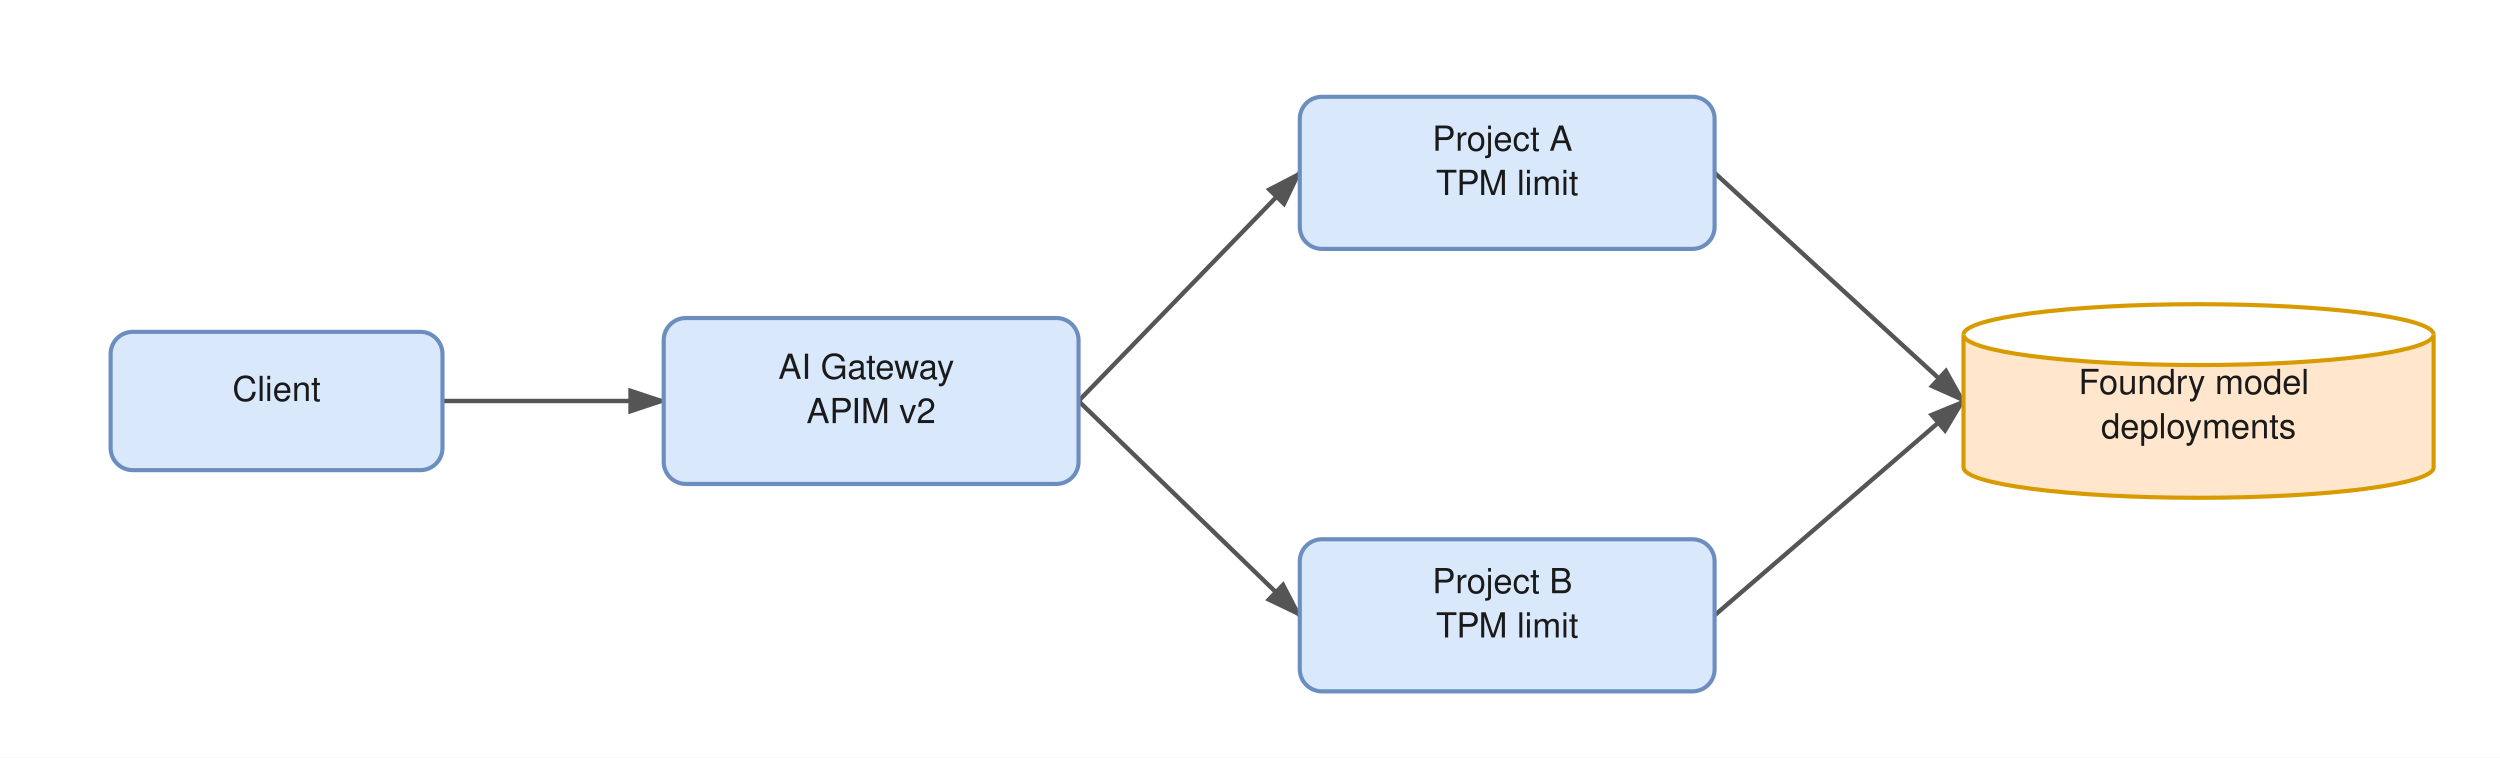
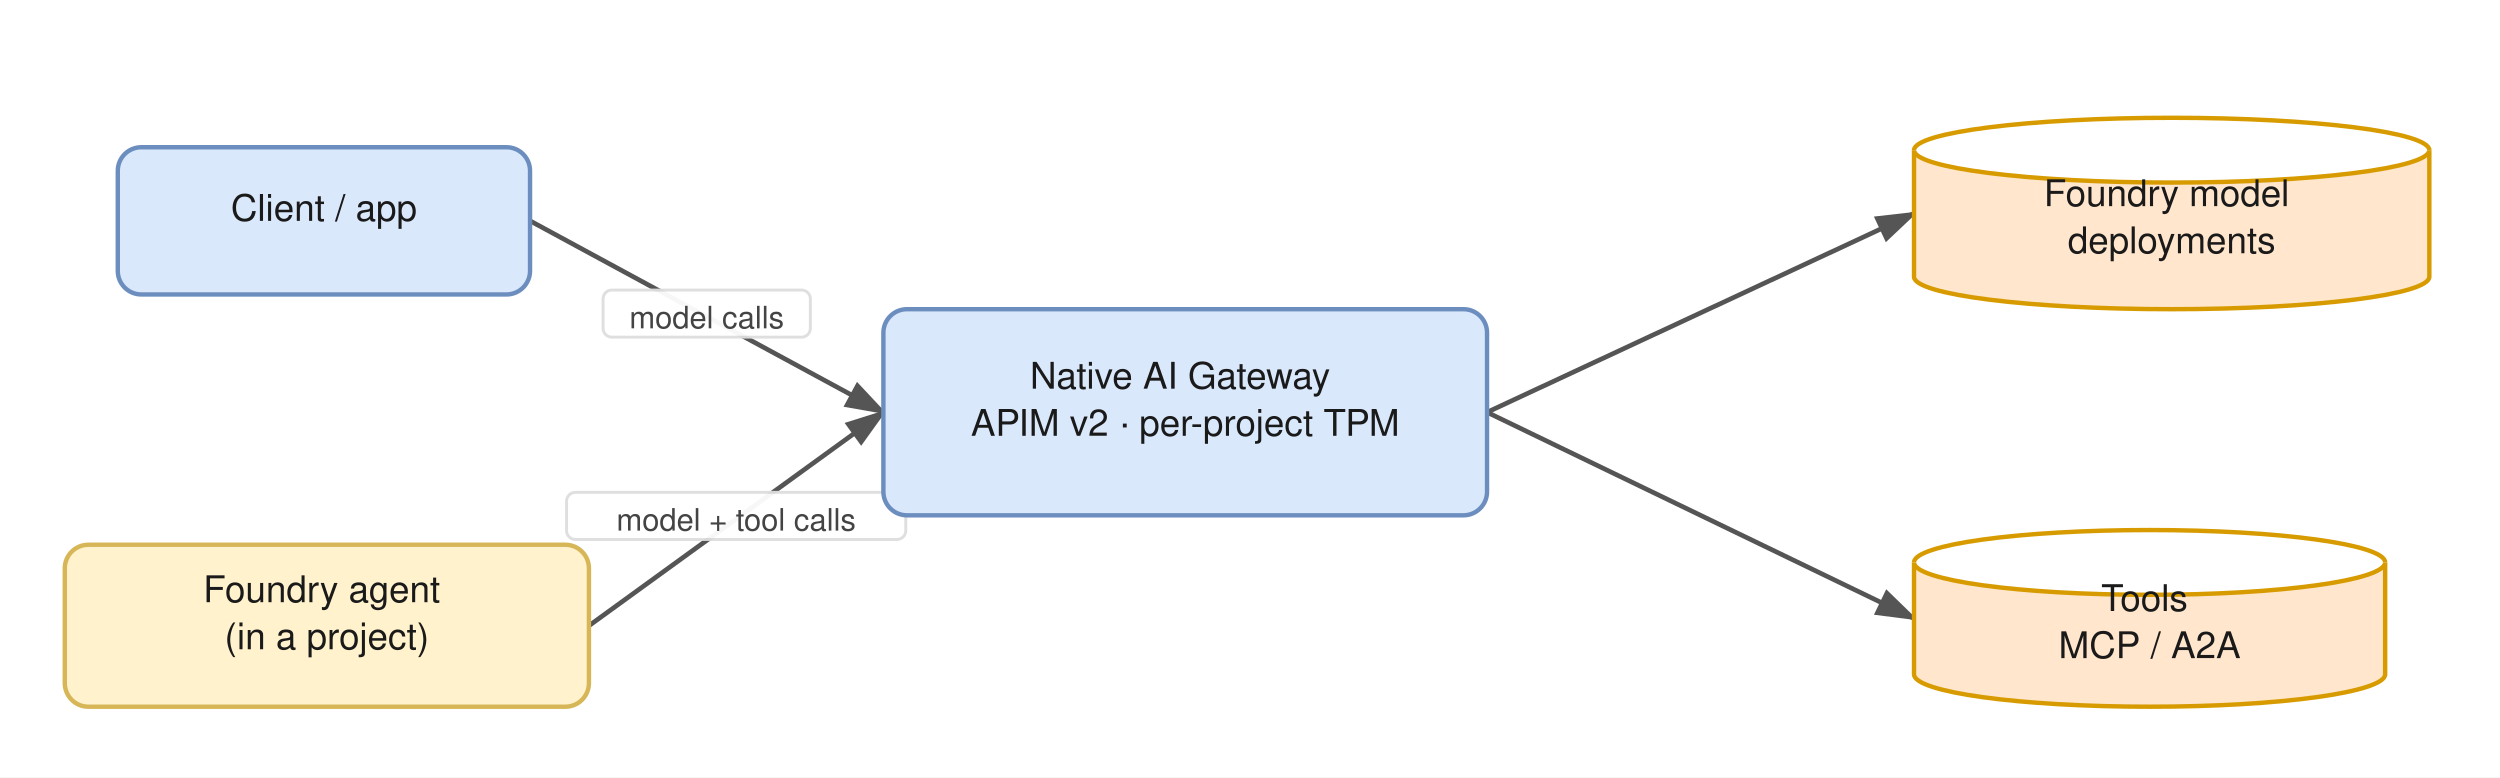
- <svg xmlns="http://www.w3.org/2000/svg" width="904" height="274" viewBox="0 0 904 274" content="&lt;mxfile host=&quot;app.diagrams.net&quot; type=&quot;device&quot;&gt;&lt;diagram id=&quot;page1&quot; name=&quot;Page-1&quot;&gt;&lt;mxGraphModel dx=&quot;900&quot; dy=&quot;600&quot; grid=&quot;0&quot; gridSize=&quot;10&quot; guides=&quot;1&quot; tooltips=&quot;1&quot; connect=&quot;1&quot; arrows=&quot;1&quot; fold=&quot;1&quot; page=&quot;1&quot; pageScale=&quot;1&quot; pageWidth=&quot;850&quot; pageHeight=&quot;500&quot; math=&quot;0&quot; shadow=&quot;0&quot;&gt;&lt;root&gt;&lt;mxCell id=&quot;0&quot;/&gt;&lt;mxCell id=&quot;1&quot; parent=&quot;0&quot;/&gt;&lt;mxCell id=&quot;Client&quot; value=&quot;Client&quot; style=&quot;rounded=1;whiteSpace=wrap;html=1;fillColor=#dae8fc;strokeColor=#6c8ebf;&quot; vertex=&quot;1&quot; parent=&quot;1&quot;&gt;&lt;mxGeometry x=&quot;40&quot; y=&quot;120&quot; width=&quot;120&quot; height=&quot;50&quot; as=&quot;geometry&quot;/&gt;&lt;/mxCell&gt;&lt;mxCell id=&quot;GW&quot; value=&quot;AI Gateway&amp;amp;#10;APIM v2&quot; style=&quot;rounded=1;whiteSpace=wrap;html=1;fillColor=#dae8fc;strokeColor=#6c8ebf;&quot; vertex=&quot;1&quot; parent=&quot;1&quot;&gt;&lt;mxGeometry x=&quot;240&quot; y=&quot;115&quot; width=&quot;150&quot; height=&quot;60&quot; as=&quot;geometry&quot;/&gt;&lt;/mxCell&gt;&lt;mxCell id=&quot;P1&quot; value=&quot;Project A&amp;amp;#10;TPM limit&quot; style=&quot;rounded=1;whiteSpace=wrap;html=1;fillColor=#dae8fc;strokeColor=#6c8ebf;&quot; vertex=&quot;1&quot; parent=&quot;1&quot;&gt;&lt;mxGeometry x=&quot;470&quot; y=&quot;35&quot; width=&quot;150&quot; height=&quot;55&quot; as=&quot;geometry&quot;/&gt;&lt;/mxCell&gt;&lt;mxCell id=&quot;P2&quot; value=&quot;Project B&amp;amp;#10;TPM limit&quot; style=&quot;rounded=1;whiteSpace=wrap;html=1;fillColor=#dae8fc;strokeColor=#6c8ebf;&quot; vertex=&quot;1&quot; parent=&quot;1&quot;&gt;&lt;mxGeometry x=&quot;470&quot; y=&quot;195&quot; width=&quot;150&quot; height=&quot;55&quot; as=&quot;geometry&quot;/&gt;&lt;/mxCell&gt;&lt;mxCell id=&quot;M&quot; value=&quot;Foundry model&amp;amp;#10;deployments&quot; style=&quot;shape=cylinder3;whiteSpace=wrap;html=1;boundedLbl=1;backgroundOutline=1;fillColor=#ffe6cc;strokeColor=#d79b00;&quot; vertex=&quot;1&quot; parent=&quot;1&quot;&gt;&lt;mxGeometry x=&quot;710&quot; y=&quot;110&quot; width=&quot;170&quot; height=&quot;70&quot; as=&quot;geometry&quot;/&gt;&lt;/mxCell&gt;&lt;mxCell id=&quot;e0&quot; value=&quot;&quot; style=&quot;endArrow=classic;html=1;strokeColor=#555555;exitX=1.0;exitY=0.5;exitDx=0;exitDy=0;entryX=0.0;entryY=0.5;entryDx=0;entryDy=0;&quot; edge=&quot;1&quot; parent=&quot;1&quot; source=&quot;Client&quot; target=&quot;GW&quot;&gt;&lt;mxGeometry relative=&quot;1&quot; as=&quot;geometry&quot;/&gt;&lt;/mxCell&gt;&lt;mxCell id=&quot;e1&quot; value=&quot;&quot; style=&quot;endArrow=classic;html=1;strokeColor=#555555;exitX=1.0;exitY=0.5;exitDx=0;exitDy=0;entryX=0.0;entryY=0.5;entryDx=0;entryDy=0;&quot; edge=&quot;1&quot; parent=&quot;1&quot; source=&quot;GW&quot; target=&quot;P1&quot;&gt;&lt;mxGeometry relative=&quot;1&quot; as=&quot;geometry&quot;/&gt;&lt;/mxCell&gt;&lt;mxCell id=&quot;e2&quot; value=&quot;&quot; style=&quot;endArrow=classic;html=1;strokeColor=#555555;exitX=1.0;exitY=0.5;exitDx=0;exitDy=0;entryX=0.0;entryY=0.5;entryDx=0;entryDy=0;&quot; edge=&quot;1&quot; parent=&quot;1&quot; source=&quot;GW&quot; target=&quot;P2&quot;&gt;&lt;mxGeometry relative=&quot;1&quot; as=&quot;geometry&quot;/&gt;&lt;/mxCell&gt;&lt;mxCell id=&quot;e3&quot; value=&quot;&quot; style=&quot;endArrow=classic;html=1;strokeColor=#555555;exitX=1.0;exitY=0.5;exitDx=0;exitDy=0;entryX=0.0;entryY=0.5;entryDx=0;entryDy=0;&quot; edge=&quot;1&quot; parent=&quot;1&quot; source=&quot;P1&quot; target=&quot;M&quot;&gt;&lt;mxGeometry relative=&quot;1&quot; as=&quot;geometry&quot;/&gt;&lt;/mxCell&gt;&lt;mxCell id=&quot;e4&quot; value=&quot;&quot; style=&quot;endArrow=classic;html=1;strokeColor=#555555;exitX=1.0;exitY=0.5;exitDx=0;exitDy=0;entryX=0.0;entryY=0.5;entryDx=0;entryDy=0;&quot; edge=&quot;1&quot; parent=&quot;1&quot; source=&quot;P2&quot; target=&quot;M&quot;&gt;&lt;mxGeometry relative=&quot;1&quot; as=&quot;geometry&quot;/&gt;&lt;/mxCell&gt;&lt;/root&gt;&lt;/mxGraphModel&gt;&lt;/diagram&gt;&lt;/mxfile&gt;">
+ <svg xmlns="http://www.w3.org/2000/svg" width="849" height="264" viewBox="0 0 849 264" content="&lt;mxfile host=&quot;app.diagrams.net&quot; type=&quot;device&quot;&gt;&lt;diagram id=&quot;page1&quot; name=&quot;Page-1&quot;&gt;&lt;mxGraphModel dx=&quot;900&quot; dy=&quot;600&quot; grid=&quot;0&quot; gridSize=&quot;10&quot; guides=&quot;1&quot; tooltips=&quot;1&quot; connect=&quot;1&quot; arrows=&quot;1&quot; fold=&quot;1&quot; page=&quot;1&quot; pageScale=&quot;1&quot; pageWidth=&quot;850&quot; pageHeight=&quot;500&quot; math=&quot;0&quot; shadow=&quot;0&quot;&gt;&lt;root&gt;&lt;mxCell id=&quot;0&quot;/&gt;&lt;mxCell id=&quot;1&quot; parent=&quot;0&quot;/&gt;&lt;mxCell id=&quot;App&quot; value=&quot;Client / app&quot; style=&quot;rounded=1;whiteSpace=wrap;html=1;fillColor=#dae8fc;strokeColor=#6c8ebf;&quot; vertex=&quot;1&quot; parent=&quot;1&quot;&gt;&lt;mxGeometry x=&quot;40&quot; y=&quot;50&quot; width=&quot;140&quot; height=&quot;50&quot; as=&quot;geometry&quot;/&gt;&lt;/mxCell&gt;&lt;mxCell id=&quot;Agent&quot; value=&quot;Foundry agent&amp;amp;#10;(in a project)&quot; style=&quot;rounded=1;whiteSpace=wrap;html=1;fillColor=#fff2cc;strokeColor=#d6b656;&quot; vertex=&quot;1&quot; parent=&quot;1&quot;&gt;&lt;mxGeometry x=&quot;22&quot; y=&quot;185&quot; width=&quot;178&quot; height=&quot;55&quot; as=&quot;geometry&quot;/&gt;&lt;/mxCell&gt;&lt;mxCell id=&quot;GW&quot; value=&quot;Native AI Gateway&amp;amp;#10;APIM v2 · per-project TPM&quot; style=&quot;rounded=1;whiteSpace=wrap;html=1;fillColor=#dae8fc;strokeColor=#6c8ebf;&quot; vertex=&quot;1&quot; parent=&quot;1&quot;&gt;&lt;mxGeometry x=&quot;300&quot; y=&quot;105&quot; width=&quot;205&quot; height=&quot;70&quot; as=&quot;geometry&quot;/&gt;&lt;/mxCell&gt;&lt;mxCell id=&quot;M&quot; value=&quot;Foundry model&amp;amp;#10;deployments&quot; style=&quot;shape=cylinder3;whiteSpace=wrap;html=1;boundedLbl=1;backgroundOutline=1;fillColor=#ffe6cc;strokeColor=#d79b00;&quot; vertex=&quot;1&quot; parent=&quot;1&quot;&gt;&lt;mxGeometry x=&quot;650&quot; y=&quot;40&quot; width=&quot;175&quot; height=&quot;65&quot; as=&quot;geometry&quot;/&gt;&lt;/mxCell&gt;&lt;mxCell id=&quot;T&quot; value=&quot;Tools&amp;amp;#10;MCP / A2A&quot; style=&quot;shape=cylinder3;whiteSpace=wrap;html=1;boundedLbl=1;backgroundOutline=1;fillColor=#ffe6cc;strokeColor=#d79b00;&quot; vertex=&quot;1&quot; parent=&quot;1&quot;&gt;&lt;mxGeometry x=&quot;650&quot; y=&quot;180&quot; width=&quot;160&quot; height=&quot;60&quot; as=&quot;geometry&quot;/&gt;&lt;/mxCell&gt;&lt;mxCell id=&quot;e0&quot; value=&quot;model calls&quot; style=&quot;endArrow=classic;html=1;strokeColor=#555555;exitX=1.0;exitY=0.5;exitDx=0;exitDy=0;entryX=0.0;entryY=0.5;entryDx=0;entryDy=0;&quot; edge=&quot;1&quot; parent=&quot;1&quot; source=&quot;App&quot; target=&quot;GW&quot;&gt;&lt;mxGeometry relative=&quot;1&quot; as=&quot;geometry&quot;/&gt;&lt;/mxCell&gt;&lt;mxCell id=&quot;e1&quot; value=&quot;model + tool calls&quot; style=&quot;endArrow=classic;html=1;strokeColor=#555555;exitX=1.0;exitY=0.5;exitDx=0;exitDy=0;entryX=0.0;entryY=0.5;entryDx=0;entryDy=0;&quot; edge=&quot;1&quot; parent=&quot;1&quot; source=&quot;Agent&quot; target=&quot;GW&quot;&gt;&lt;mxGeometry relative=&quot;1&quot; as=&quot;geometry&quot;/&gt;&lt;/mxCell&gt;&lt;mxCell id=&quot;e2&quot; value=&quot;&quot; style=&quot;endArrow=classic;html=1;strokeColor=#555555;exitX=1.0;exitY=0.5;exitDx=0;exitDy=0;entryX=0.0;entryY=0.5;entryDx=0;entryDy=0;&quot; edge=&quot;1&quot; parent=&quot;1&quot; source=&quot;GW&quot; target=&quot;M&quot;&gt;&lt;mxGeometry relative=&quot;1&quot; as=&quot;geometry&quot;/&gt;&lt;/mxCell&gt;&lt;mxCell id=&quot;e3&quot; value=&quot;&quot; style=&quot;endArrow=classic;html=1;strokeColor=#555555;exitX=1.0;exitY=0.5;exitDx=0;exitDy=0;entryX=0.0;entryY=0.5;entryDx=0;entryDy=0;&quot; edge=&quot;1&quot; parent=&quot;1&quot; source=&quot;GW&quot; target=&quot;T&quot;&gt;&lt;mxGeometry relative=&quot;1&quot; as=&quot;geometry&quot;/&gt;&lt;/mxCell&gt;&lt;/root&gt;&lt;/mxGraphModel&gt;&lt;/diagram&gt;&lt;/mxfile&gt;">
  <defs>
    <marker id="arrow" markerWidth="10" markerHeight="10" refX="8" refY="3" orient="auto" markerUnits="strokeWidth">
      <path d="M0,0 L9,3 L0,6 Z" fill="#555" />
    </marker>
  </defs>
  <rect width="100%" height="100%" fill="#ffffff" />
-   <line x1="160" y1="145.0" x2="240" y2="145.0" stroke="#555" stroke-width="1.6" marker-end="url(#arrow)" />
-   <line x1="390" y1="145.0" x2="470" y2="62.5" stroke="#555" stroke-width="1.6" marker-end="url(#arrow)" />
-   <line x1="390" y1="145.0" x2="470" y2="222.5" stroke="#555" stroke-width="1.6" marker-end="url(#arrow)" />
-   <line x1="620" y1="62.5" x2="710" y2="145.0" stroke="#555" stroke-width="1.6" marker-end="url(#arrow)" />
-   <line x1="620" y1="222.5" x2="710" y2="145.0" stroke="#555" stroke-width="1.6" marker-end="url(#arrow)" />
-   <rect x="40" y="120" width="120" height="50" rx="8" ry="8" fill="#dae8fc" stroke="#6c8ebf" stroke-width="1.5" />
-   <text x="100.0" y="145.0" text-anchor="middle" font-family="Helvetica, Arial, sans-serif" font-size="12.5" fill="#1a1a1a">
-     <tspan x="100.0" dy="0">Client</tspan>
+   <line x1="180" y1="75.0" x2="300" y2="140.0" stroke="#555" stroke-width="1.6" marker-end="url(#arrow)" />
+   <rect x="204.8" y="98.5" width="70.4" height="16" rx="3" fill="#ffffff" stroke="#dddddd" opacity="0.95" />
+   <text x="240.0" y="111.5" text-anchor="middle" font-family="Helvetica, Arial, sans-serif" font-size="10.5" fill="#444">model calls</text>
+   <line x1="200" y1="212.5" x2="300" y2="140.0" stroke="#555" stroke-width="1.6" marker-end="url(#arrow)" />
+   <rect x="192.4" y="167.2" width="115.2" height="16" rx="3" fill="#ffffff" stroke="#dddddd" opacity="0.95" />
+   <text x="250.0" y="180.2" text-anchor="middle" font-family="Helvetica, Arial, sans-serif" font-size="10.5" fill="#444">model + tool calls</text>
+   <line x1="505" y1="140.0" x2="650" y2="72.5" stroke="#555" stroke-width="1.6" marker-end="url(#arrow)" />
+   <line x1="505" y1="140.0" x2="650" y2="210.0" stroke="#555" stroke-width="1.6" marker-end="url(#arrow)" />
+   <rect x="40" y="50" width="140" height="50" rx="8" ry="8" fill="#dae8fc" stroke="#6c8ebf" stroke-width="1.5" />
+   <text x="110.0" y="75.0" text-anchor="middle" font-family="Helvetica, Arial, sans-serif" font-size="12.5" fill="#1a1a1a">
+     <tspan x="110.0" dy="0">Client / app</tspan>
  </text>
-   <rect x="240" y="115" width="150" height="60" rx="8" ry="8" fill="#dae8fc" stroke="#6c8ebf" stroke-width="1.5" />
-   <text x="315.0" y="137.0" text-anchor="middle" font-family="Helvetica, Arial, sans-serif" font-size="12.5" fill="#1a1a1a">
-     <tspan x="315.0" dy="0">AI Gateway</tspan>
-     <tspan x="315.0" dy="16">APIM v2</tspan>
+   <rect x="22" y="185" width="178" height="55" rx="8" ry="8" fill="#fff2cc" stroke="#d6b656" stroke-width="1.5" />
+   <text x="111.0" y="204.5" text-anchor="middle" font-family="Helvetica, Arial, sans-serif" font-size="12.5" fill="#1a1a1a">
+     <tspan x="111.0" dy="0">Foundry agent</tspan>
+     <tspan x="111.0" dy="16">(in a project)</tspan>
  </text>
-   <rect x="470" y="35" width="150" height="55" rx="8" ry="8" fill="#dae8fc" stroke="#6c8ebf" stroke-width="1.5" />
-   <text x="545.0" y="54.5" text-anchor="middle" font-family="Helvetica, Arial, sans-serif" font-size="12.5" fill="#1a1a1a">
-     <tspan x="545.0" dy="0">Project A</tspan>
-     <tspan x="545.0" dy="16">TPM limit</tspan>
+   <rect x="300" y="105" width="205" height="70" rx="8" ry="8" fill="#dae8fc" stroke="#6c8ebf" stroke-width="1.5" />
+   <text x="402.5" y="132.0" text-anchor="middle" font-family="Helvetica, Arial, sans-serif" font-size="12.5" fill="#1a1a1a">
+     <tspan x="402.5" dy="0">Native AI Gateway</tspan>
+     <tspan x="402.5" dy="16">APIM v2 · per-project TPM</tspan>
  </text>
-   <rect x="470" y="195" width="150" height="55" rx="8" ry="8" fill="#dae8fc" stroke="#6c8ebf" stroke-width="1.5" />
-   <text x="545.0" y="214.5" text-anchor="middle" font-family="Helvetica, Arial, sans-serif" font-size="12.5" fill="#1a1a1a">
-     <tspan x="545.0" dy="0">Project B</tspan>
-     <tspan x="545.0" dy="16">TPM limit</tspan>
+   <path d="M 650,51 A 87.5,11 0 0 0 825,51 L 825,94 A 87.5,11 0 0 1 650,94 Z" fill="#ffe6cc" stroke="#d79b00" stroke-width="1.5" />
+   <path d="M 650,51 A 87.5,11 0 0 1 825,51" fill="none" stroke="#d79b00" stroke-width="1.5" />
+   <text x="737.5" y="70.0" text-anchor="middle" font-family="Helvetica, Arial, sans-serif" font-size="12.5" fill="#1a1a1a">
+     <tspan x="737.5" dy="0">Foundry model</tspan>
+     <tspan x="737.5" dy="16">deployments</tspan>
  </text>
-   <path d="M 710,121 A 85.0,11 0 0 0 880,121 L 880,169 A 85.0,11 0 0 1 710,169 Z" fill="#ffe6cc" stroke="#d79b00" stroke-width="1.5" />
-   <path d="M 710,121 A 85.0,11 0 0 1 880,121" fill="none" stroke="#d79b00" stroke-width="1.5" />
-   <text x="795.0" y="142.5" text-anchor="middle" font-family="Helvetica, Arial, sans-serif" font-size="12.5" fill="#1a1a1a">
-     <tspan x="795.0" dy="0">Foundry model</tspan>
-     <tspan x="795.0" dy="16">deployments</tspan>
+   <path d="M 650,191 A 80.0,11 0 0 0 810,191 L 810,229 A 80.0,11 0 0 1 650,229 Z" fill="#ffe6cc" stroke="#d79b00" stroke-width="1.5" />
+   <path d="M 650,191 A 80.0,11 0 0 1 810,191" fill="none" stroke="#d79b00" stroke-width="1.5" />
+   <text x="730.0" y="207.5" text-anchor="middle" font-family="Helvetica, Arial, sans-serif" font-size="12.5" fill="#1a1a1a">
+     <tspan x="730.0" dy="0">Tools</tspan>
+     <tspan x="730.0" dy="16">MCP / A2A</tspan>
  </text>
</svg>
